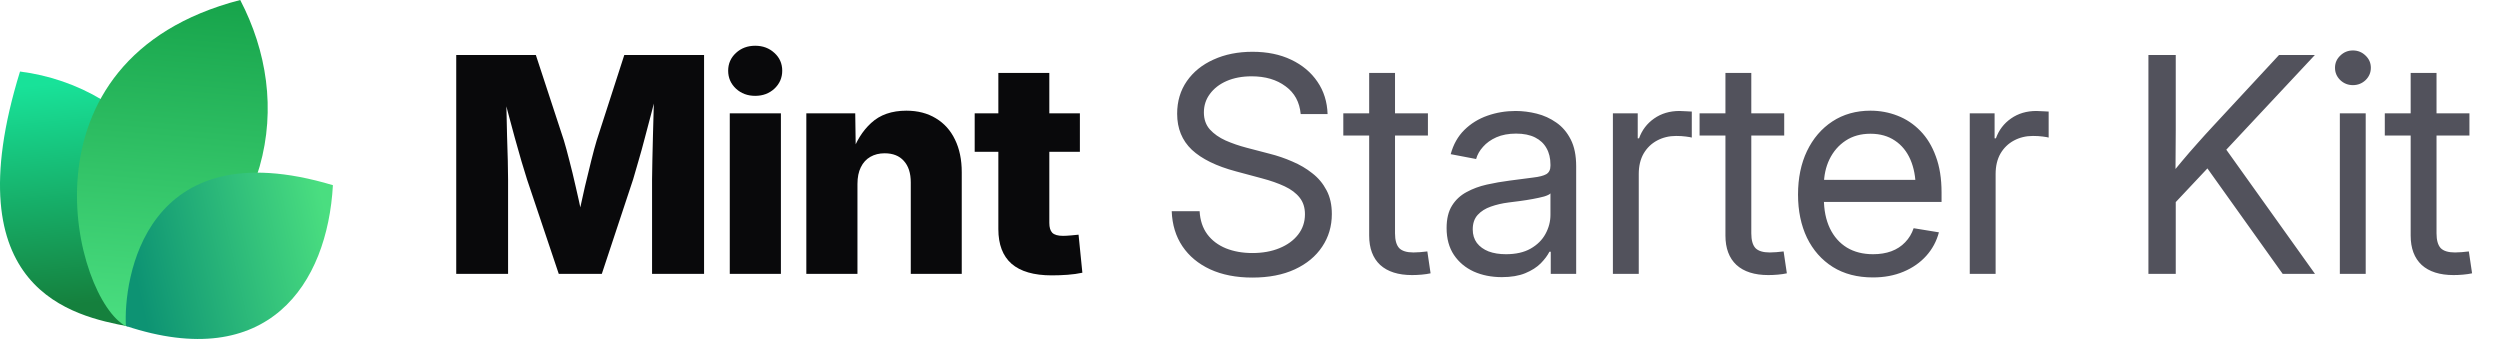
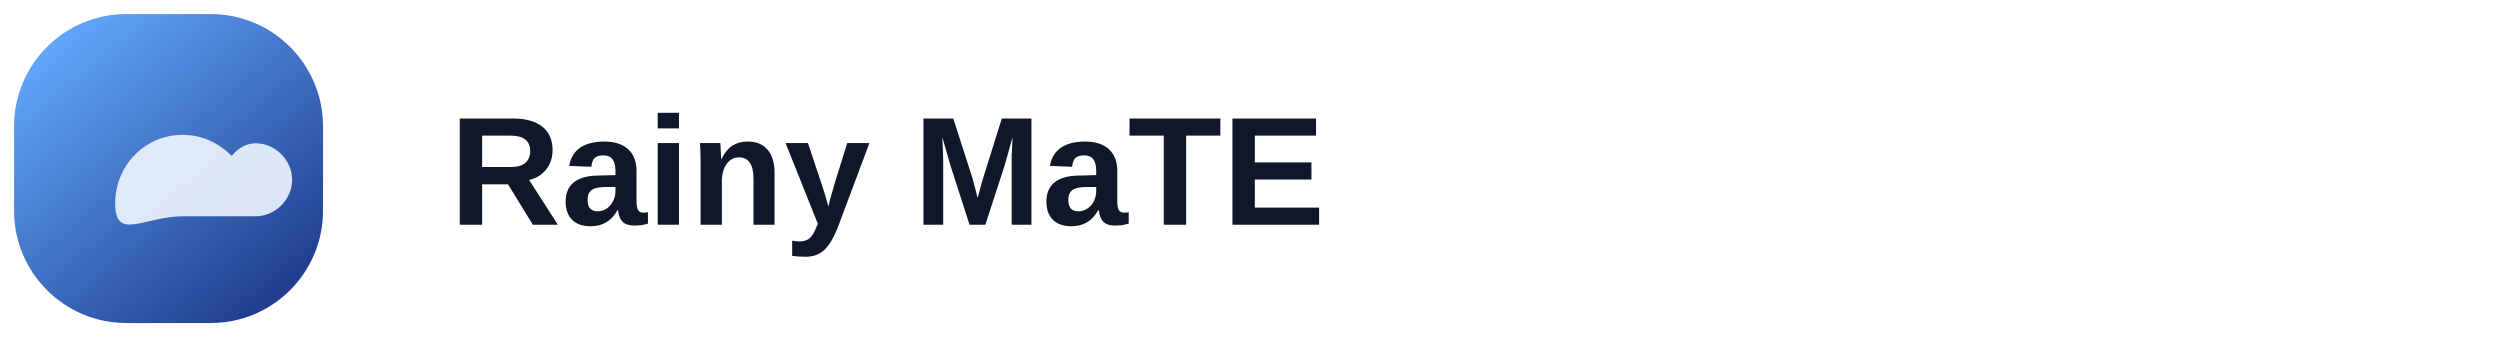
- <svg xmlns="http://www.w3.org/2000/svg" width="177" height="24" viewBox="0 0 177 24" fill="none">
-   <path d="M9.061 23.108C5.268 22.377 -3.391 20.627 1.417 5.064C9.634 6.099 16.973 14.064 9.061 23.108Z" fill="url(#paint0_linear_17557_2020)" />
-   <path d="M8.919 23.094C5.276 21.222 0.784 4.209 17.007 0C20.757 7.193 19.621 16.545 8.919 23.094Z" fill="url(#paint1_linear_17557_2020)" />
-   <path d="M8.914 23.079C8.735 19.882 10.159 9.085 23.57 13.111C23.181 20.123 18.984 26.418 8.914 23.079Z" fill="url(#paint2_linear_17557_2020)" />
-   <path d="M32.301 19.392V3.894H37.938L39.925 9.948C40.036 10.315 40.164 10.787 40.31 11.362C40.462 11.938 40.611 12.552 40.757 13.204C40.91 13.855 41.048 14.483 41.173 15.086C41.305 15.682 41.412 16.192 41.495 16.615H40.695C40.771 16.192 40.871 15.682 40.996 15.086C41.128 14.49 41.267 13.866 41.412 13.214C41.565 12.562 41.714 11.948 41.86 11.373C42.005 10.79 42.133 10.315 42.244 9.948L44.2 3.894H49.848V19.392H46.166V12.704C46.166 12.357 46.173 11.917 46.187 11.383C46.2 10.849 46.214 10.27 46.228 9.646C46.249 9.022 46.266 8.391 46.28 7.753C46.301 7.115 46.311 6.519 46.311 5.964H46.623C46.485 6.561 46.332 7.181 46.166 7.826C45.999 8.471 45.833 9.102 45.666 9.719C45.507 10.336 45.351 10.901 45.198 11.414C45.053 11.928 44.928 12.357 44.824 12.704L42.608 19.392H39.561L37.314 12.704C37.203 12.357 37.072 11.928 36.919 11.414C36.773 10.901 36.614 10.34 36.441 9.729C36.274 9.112 36.104 8.481 35.931 7.836C35.764 7.192 35.608 6.567 35.463 5.964H35.827C35.834 6.512 35.844 7.105 35.858 7.743C35.872 8.374 35.886 9.005 35.9 9.636C35.92 10.26 35.938 10.839 35.952 11.373C35.965 11.907 35.972 12.351 35.972 12.704V19.392H32.301ZM51.668 19.392V8.024H55.288V19.392H51.668ZM53.468 6.786C52.927 6.786 52.473 6.616 52.105 6.276C51.738 5.93 51.554 5.507 51.554 5.007C51.554 4.508 51.738 4.088 52.105 3.749C52.473 3.409 52.927 3.239 53.468 3.239C54.009 3.239 54.463 3.409 54.83 3.749C55.198 4.082 55.382 4.501 55.382 5.007C55.382 5.507 55.198 5.93 54.83 6.276C54.463 6.616 54.009 6.786 53.468 6.786ZM60.708 13.027V19.392H57.088V8.024H60.551L60.593 10.967H60.281C60.593 10.024 61.061 9.268 61.685 8.7C62.309 8.124 63.138 7.836 64.171 7.836C64.975 7.836 65.672 8.017 66.262 8.377C66.851 8.731 67.302 9.234 67.614 9.885C67.933 10.537 68.092 11.307 68.092 12.194V19.392H64.483V12.912C64.483 12.26 64.32 11.754 63.994 11.394C63.675 11.033 63.221 10.853 62.632 10.853C62.25 10.853 61.914 10.936 61.623 11.102C61.332 11.269 61.106 11.515 60.947 11.841C60.787 12.16 60.708 12.555 60.708 13.027ZM76.456 8.024V10.749H69.008V8.024H76.456ZM70.683 5.163H74.292V15.783C74.292 16.102 74.361 16.334 74.5 16.48C74.646 16.625 74.899 16.698 75.259 16.698C75.405 16.698 75.596 16.688 75.831 16.667C76.074 16.646 76.251 16.629 76.362 16.615L76.632 19.309C76.313 19.378 75.963 19.427 75.582 19.455C75.207 19.482 74.836 19.496 74.469 19.496C73.2 19.496 72.25 19.222 71.619 18.674C70.995 18.127 70.683 17.308 70.683 16.22V5.163Z" fill="#09090B" />
-   <path d="M88.667 19.652C87.523 19.652 86.528 19.458 85.682 19.07C84.843 18.681 84.188 18.137 83.716 17.437C83.245 16.736 82.992 15.908 82.957 14.951H84.933C84.968 15.596 85.148 16.14 85.474 16.584C85.8 17.021 86.24 17.354 86.795 17.582C87.35 17.804 87.974 17.915 88.667 17.915C89.388 17.915 90.026 17.801 90.581 17.572C91.143 17.343 91.583 17.024 91.902 16.615C92.228 16.199 92.391 15.717 92.391 15.169C92.391 14.698 92.266 14.306 92.017 13.994C91.767 13.675 91.413 13.408 90.956 13.193C90.498 12.978 89.954 12.787 89.323 12.621L87.502 12.132C86.123 11.765 85.082 11.255 84.382 10.603C83.689 9.944 83.342 9.095 83.342 8.055C83.342 7.174 83.571 6.404 84.028 5.746C84.486 5.087 85.117 4.577 85.921 4.217C86.726 3.849 87.645 3.666 88.678 3.666C89.718 3.666 90.63 3.853 91.413 4.227C92.204 4.602 92.824 5.122 93.275 5.787C93.726 6.446 93.965 7.209 93.993 8.076H92.089C92.013 7.23 91.656 6.574 91.018 6.11C90.387 5.638 89.586 5.403 88.615 5.403C87.95 5.403 87.36 5.513 86.847 5.735C86.341 5.957 85.946 6.262 85.661 6.651C85.377 7.032 85.235 7.469 85.235 7.961C85.235 8.447 85.377 8.849 85.661 9.168C85.946 9.48 86.317 9.74 86.774 9.948C87.232 10.149 87.724 10.319 88.251 10.457L89.884 10.884C90.439 11.023 90.977 11.206 91.496 11.435C92.023 11.657 92.495 11.934 92.911 12.267C93.334 12.593 93.67 12.995 93.92 13.474C94.17 13.945 94.294 14.504 94.294 15.149C94.294 16.015 94.066 16.788 93.608 17.468C93.157 18.148 92.512 18.681 91.673 19.07C90.834 19.458 89.832 19.652 88.667 19.652ZM101.097 8.024V9.594H95.106V8.024H101.097ZM96.937 5.163H98.767V16.521C98.767 17 98.865 17.347 99.059 17.562C99.26 17.77 99.6 17.874 100.078 17.874C100.21 17.874 100.366 17.867 100.546 17.853C100.733 17.832 100.903 17.815 101.056 17.801L101.285 19.351C101.097 19.392 100.886 19.423 100.65 19.444C100.414 19.465 100.189 19.475 99.974 19.475C98.996 19.475 98.244 19.236 97.717 18.758C97.197 18.272 96.937 17.579 96.937 16.677V5.163ZM106.33 19.621C105.595 19.621 104.932 19.489 104.343 19.226C103.754 18.955 103.285 18.564 102.939 18.05C102.592 17.53 102.419 16.896 102.419 16.147C102.419 15.495 102.547 14.965 102.804 14.556C103.06 14.146 103.403 13.828 103.833 13.599C104.263 13.363 104.742 13.186 105.269 13.068C105.796 12.95 106.333 12.857 106.881 12.787C107.574 12.69 108.132 12.617 108.555 12.569C108.978 12.52 109.287 12.441 109.481 12.33C109.675 12.212 109.772 12.014 109.772 11.737V11.654C109.772 11.203 109.679 10.815 109.492 10.489C109.311 10.163 109.041 9.91 108.68 9.729C108.32 9.549 107.872 9.459 107.338 9.459C106.805 9.459 106.34 9.546 105.945 9.719C105.556 9.892 105.241 10.118 104.998 10.395C104.755 10.665 104.593 10.953 104.509 11.258L102.71 10.915C102.897 10.222 103.22 9.65 103.677 9.199C104.135 8.748 104.679 8.412 105.31 8.19C105.941 7.968 106.607 7.857 107.307 7.857C107.8 7.857 108.295 7.92 108.795 8.044C109.301 8.169 109.765 8.381 110.188 8.679C110.611 8.97 110.951 9.369 111.208 9.875C111.464 10.374 111.593 11.005 111.593 11.768V19.392H109.793V17.822H109.7C109.568 18.085 109.363 18.359 109.086 18.643C108.809 18.921 108.444 19.153 107.994 19.34C107.543 19.527 106.988 19.621 106.33 19.621ZM106.621 17.998C107.321 17.998 107.904 17.867 108.368 17.603C108.84 17.333 109.19 16.986 109.419 16.563C109.654 16.133 109.772 15.682 109.772 15.211V13.692C109.703 13.769 109.554 13.841 109.325 13.911C109.096 13.973 108.829 14.032 108.524 14.088C108.226 14.143 107.921 14.192 107.609 14.233C107.304 14.275 107.033 14.309 106.798 14.337C106.354 14.393 105.938 14.49 105.549 14.628C105.168 14.76 104.86 14.954 104.624 15.211C104.388 15.467 104.27 15.811 104.27 16.241C104.27 16.615 104.367 16.934 104.561 17.198C104.762 17.461 105.04 17.662 105.393 17.801C105.747 17.933 106.156 17.998 106.621 17.998ZM114.193 19.392V8.024H115.951V9.792H116.045C116.253 9.209 116.61 8.741 117.116 8.388C117.622 8.034 118.219 7.857 118.905 7.857C119.058 7.857 119.217 7.864 119.384 7.878C119.55 7.885 119.682 7.892 119.779 7.899V9.74C119.716 9.719 119.578 9.695 119.363 9.667C119.155 9.639 118.922 9.625 118.666 9.625C118.174 9.625 117.726 9.733 117.324 9.948C116.922 10.163 116.603 10.471 116.367 10.874C116.138 11.276 116.024 11.758 116.024 12.319V19.392H114.193ZM126.322 8.024V9.594H120.33V8.024H126.322ZM122.161 5.163H123.992V16.521C123.992 17 124.089 17.347 124.283 17.562C124.484 17.77 124.824 17.874 125.302 17.874C125.434 17.874 125.59 17.867 125.77 17.853C125.958 17.832 126.127 17.815 126.28 17.801L126.509 19.351C126.322 19.392 126.11 19.423 125.874 19.444C125.639 19.465 125.413 19.475 125.198 19.475C124.221 19.475 123.468 19.236 122.941 18.758C122.421 18.272 122.161 17.579 122.161 16.677V5.163ZM132.604 19.642C131.502 19.642 130.555 19.396 129.765 18.903C128.974 18.404 128.364 17.714 127.934 16.834C127.511 15.946 127.3 14.927 127.3 13.775C127.3 12.611 127.511 11.584 127.934 10.697C128.364 9.802 128.964 9.102 129.734 8.596C130.51 8.089 131.408 7.836 132.428 7.836C133.1 7.836 133.738 7.954 134.341 8.19C134.952 8.426 135.489 8.783 135.954 9.261C136.425 9.74 136.793 10.343 137.056 11.071C137.327 11.792 137.462 12.645 137.462 13.63V14.296H128.433V12.735H136.463L135.631 13.297C135.631 12.541 135.506 11.876 135.257 11.3C135.007 10.725 134.643 10.277 134.165 9.958C133.686 9.632 133.107 9.469 132.428 9.469C131.748 9.469 131.162 9.632 130.67 9.958C130.177 10.284 129.796 10.725 129.526 11.279C129.262 11.827 129.13 12.441 129.13 13.12V14.046C129.13 14.864 129.273 15.572 129.557 16.168C129.841 16.757 130.243 17.211 130.763 17.53C131.283 17.842 131.901 17.998 132.615 17.998C133.093 17.998 133.523 17.929 133.905 17.79C134.293 17.645 134.619 17.433 134.882 17.156C135.153 16.879 135.354 16.546 135.486 16.157L137.275 16.449C137.108 17.08 136.81 17.634 136.38 18.113C135.95 18.591 135.413 18.966 134.768 19.236C134.123 19.507 133.402 19.642 132.604 19.642ZM139.459 19.392V8.024H141.217V9.792H141.311C141.519 9.209 141.876 8.741 142.382 8.388C142.888 8.034 143.485 7.857 144.171 7.857C144.324 7.857 144.483 7.864 144.649 7.878C144.816 7.885 144.948 7.892 145.045 7.899V9.74C144.982 9.719 144.844 9.695 144.629 9.667C144.421 9.639 144.188 9.625 143.932 9.625C143.439 9.625 142.992 9.733 142.59 9.948C142.188 10.163 141.869 10.471 141.633 10.874C141.404 11.276 141.29 11.758 141.29 12.319V19.392H139.459ZM153.429 14.961V12.715C153.783 12.257 154.136 11.82 154.49 11.404C154.844 10.981 155.204 10.565 155.572 10.156C155.939 9.74 156.314 9.327 156.695 8.918L161.355 3.894H163.893L157.277 10.967H157.184L153.429 14.961ZM152.108 19.392V3.894H154.043V9.241L154.022 12.559L154.043 13.505V19.392H152.108ZM161.615 19.392L155.967 11.477L157.173 9.969L163.903 19.392H161.615ZM165.661 19.392V8.024H167.492V19.392H165.661ZM166.587 6.027C166.24 6.027 165.942 5.909 165.692 5.673C165.443 5.43 165.318 5.139 165.318 4.799C165.318 4.459 165.443 4.172 165.692 3.936C165.942 3.693 166.24 3.572 166.587 3.572C166.934 3.572 167.232 3.693 167.482 3.936C167.731 4.172 167.856 4.459 167.856 4.799C167.856 5.139 167.731 5.43 167.482 5.673C167.232 5.909 166.934 6.027 166.587 6.027ZM174.836 8.024V9.594H168.844V8.024H174.836ZM170.675 5.163H172.506V16.521C172.506 17 172.603 17.347 172.797 17.562C172.998 17.77 173.338 17.874 173.816 17.874C173.948 17.874 174.104 17.867 174.284 17.853C174.472 17.832 174.641 17.815 174.794 17.801L175.023 19.351C174.836 19.392 174.624 19.423 174.388 19.444C174.153 19.465 173.927 19.475 173.712 19.475C172.735 19.475 171.982 19.236 171.455 18.758C170.935 18.272 170.675 17.579 170.675 16.677V5.163Z" fill="#52525C" />
+ <svg xmlns="http://www.w3.org/2000/svg" width="178" height="24" viewBox="0 0 178 24" fill="none">
  <defs>
-     <linearGradient id="paint0_linear_17557_2020" x1="3.776" y1="5.916" x2="5.232" y2="21.559" gradientUnits="userSpaceOnUse">
-       <stop stop-color="#18E299" />
-       <stop offset="1" stop-color="#15803D" />
-     </linearGradient>
-     <linearGradient id="paint1_linear_17557_2020" x1="12.171" y1="-0.718" x2="10.19" y2="22.983" gradientUnits="userSpaceOnUse">
-       <stop stop-color="#16A34A" />
-       <stop offset="1" stop-color="#4ADE80" />
-     </linearGradient>
-     <linearGradient id="paint2_linear_17557_2020" x1="23.133" y1="15.353" x2="9.338" y2="18.52" gradientUnits="userSpaceOnUse">
-       <stop stop-color="#4ADE80" />
-       <stop offset="1" stop-color="#0D9373" />
+     <linearGradient id="rainyLight" x1="4" y1="3" x2="20" y2="22" gradientUnits="userSpaceOnUse">
+       <stop stop-color="#60A5FA" />
+       <stop offset="1" stop-color="#1E3A8A" />
    </linearGradient>
  </defs>
+   <rect x="1" y="1" width="22" height="22" rx="8" fill="url(#rainyLight)" />
+   <path d="M8.2 14.5C8.2 11.8 10.3 9.6 13 9.6C14.4 9.6 15.6 10.2 16.5 11.1C16.9 10.6 17.5 10.2 18.2 10.2C19.6 10.2 20.8 11.4 20.8 12.8C20.8 14.2 19.6 15.4 18.2 15.4H13C10.3 15.4 8.2 17.2 8.2 14.5Z" fill="#EFF6FF" opacity="0.9" />
+   <text x="32" y="16" fill="#0F172A" font-size="11" font-weight="700" font-family="SF Pro Display, Segoe UI, Arial, sans-serif">Rainy MaTE</text>
</svg>
